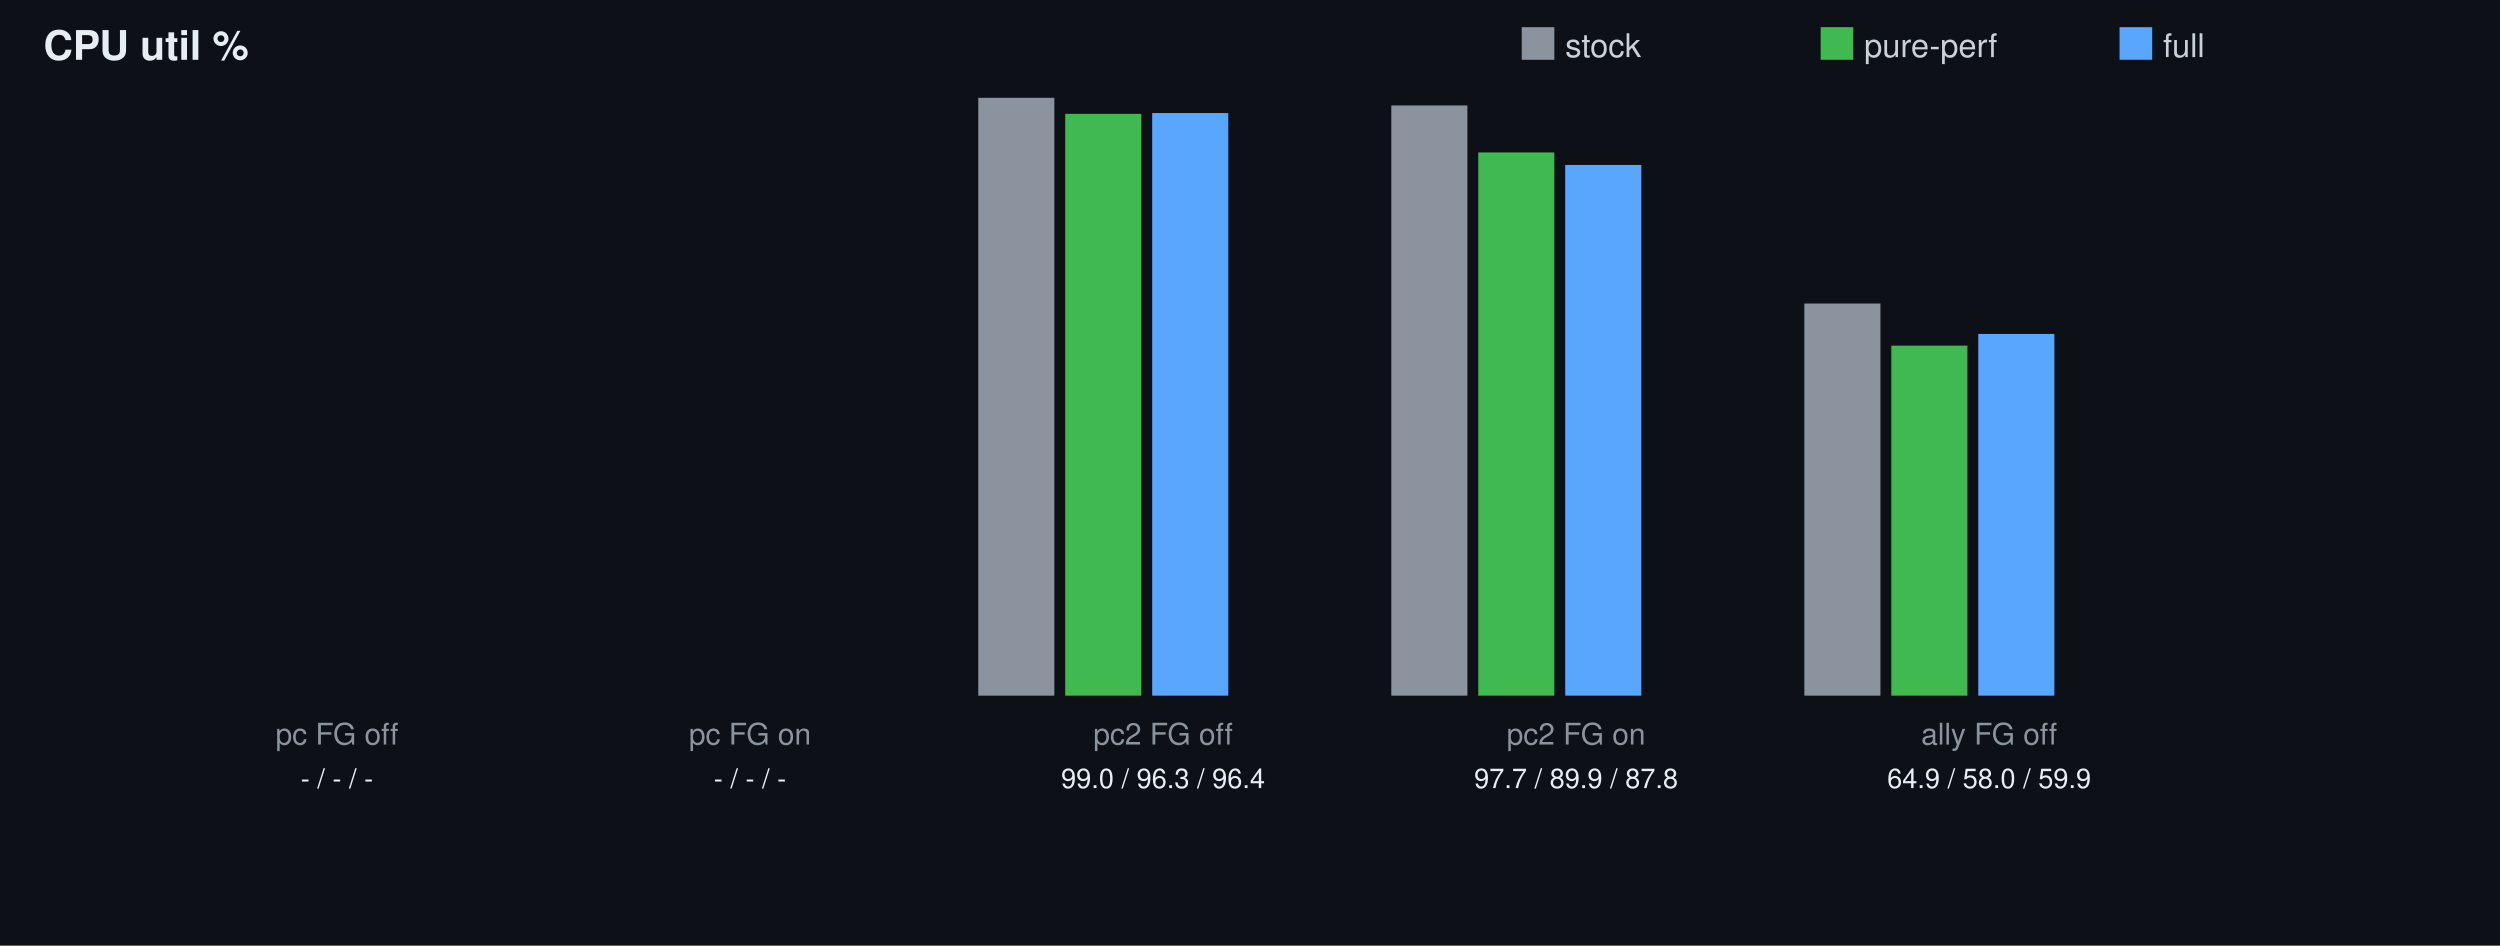
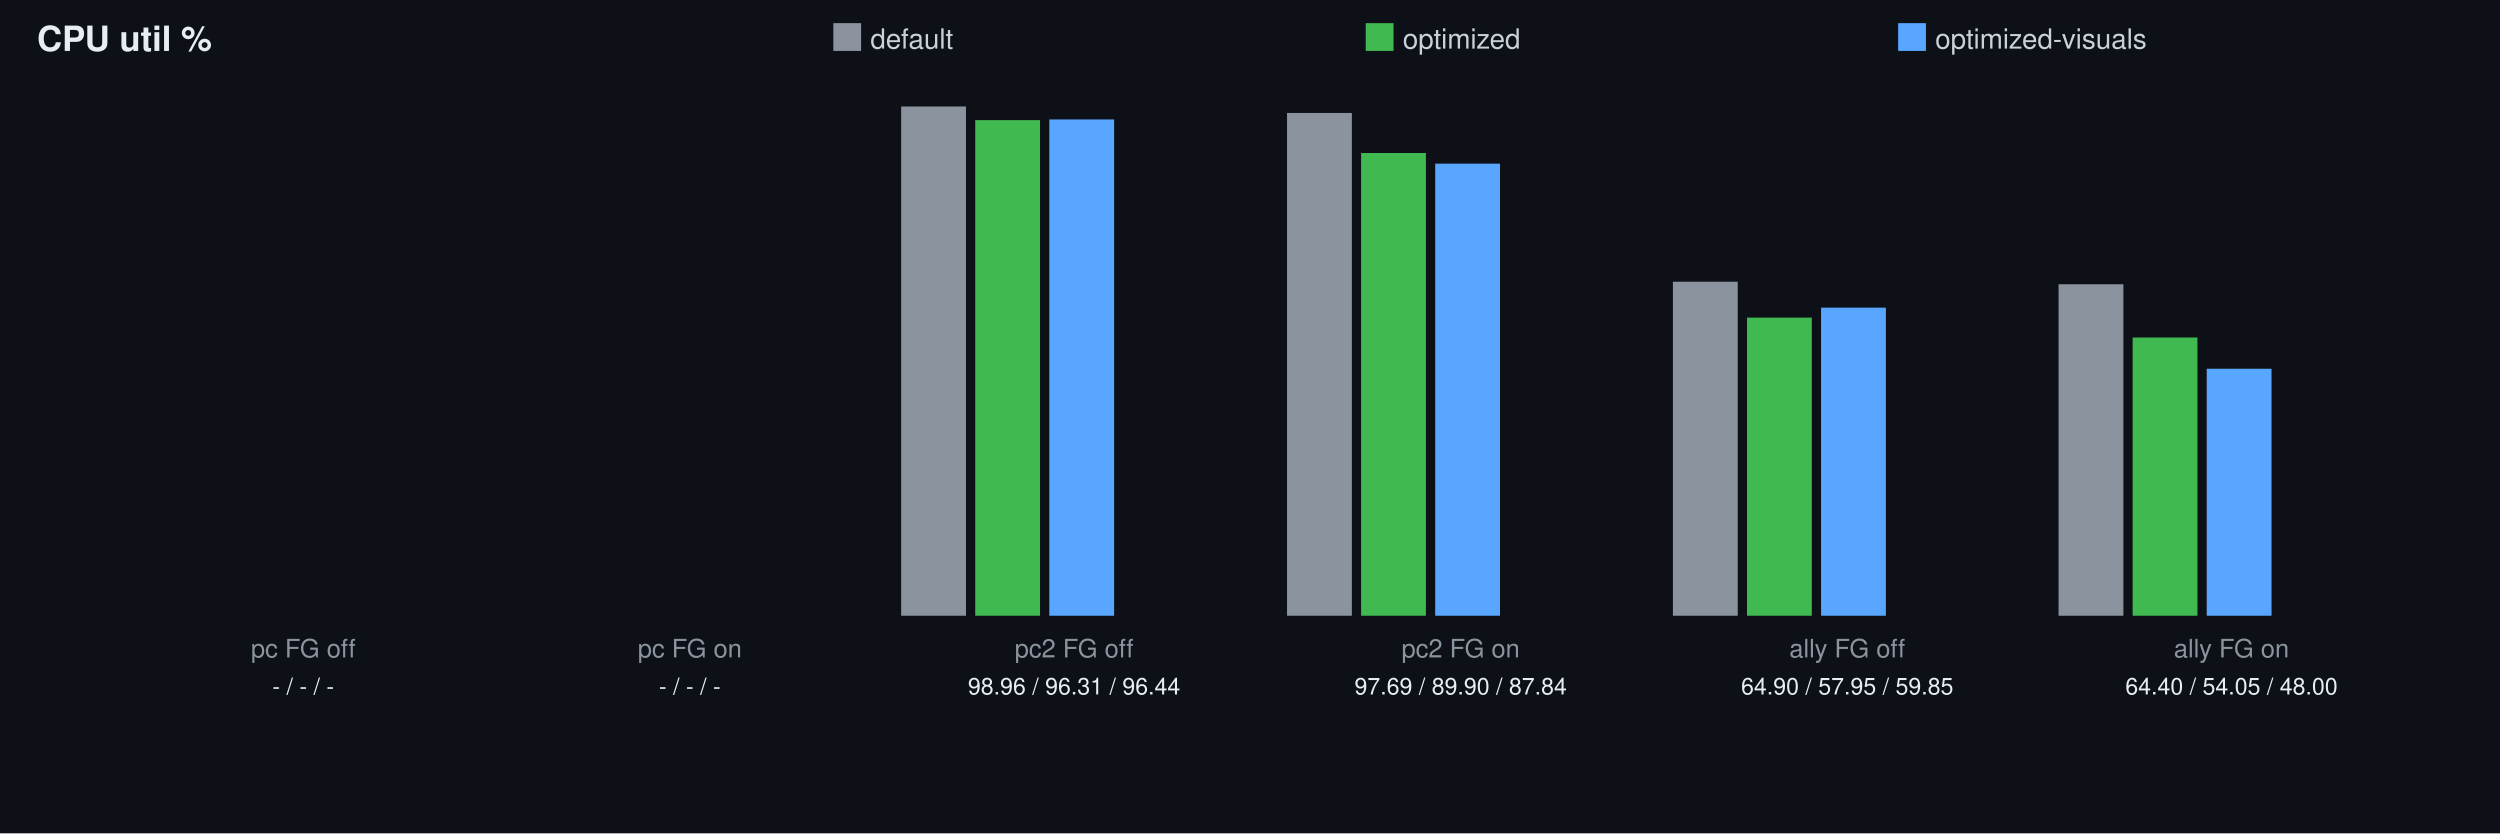
- <svg xmlns="http://www.w3.org/2000/svg" viewBox="0 0 920 348" font-family="Segoe UI,Helvetica,Arial,sans-serif">
+ <svg xmlns="http://www.w3.org/2000/svg" viewBox="0 0 1080 360" font-family="Segoe UI,Helvetica,Arial,sans-serif">
  <rect width="100%" height="100%" fill="#0d1117" />
  <text x="16" y="22" fill="#e6edf3" font-size="15" font-weight="700">CPU util %</text>
-   <rect x="560" y="10" width="12" height="12" fill="#8b949e" />
-   <text x="576" y="21" fill="#c9d1d9" font-size="12">stock</text>
-   <rect x="670" y="10" width="12" height="12" fill="#3fb950" />
-   <text x="686" y="21" fill="#c9d1d9" font-size="12">pure-perf</text>
-   <rect x="780" y="10" width="12" height="12" fill="#58a6ff" />
-   <text x="796" y="21" fill="#c9d1d9" font-size="12">full</text>
-   <text x="124" y="274" fill="#8b949e" font-size="11" text-anchor="middle">pc FG off</text>
-   <text x="124" y="290" fill="#e6edf3" font-size="10" text-anchor="middle">- / - / -</text>
-   <text x="276" y="274" fill="#8b949e" font-size="11" text-anchor="middle">pc FG on</text>
-   <text x="276" y="290" fill="#e6edf3" font-size="10" text-anchor="middle">- / - / -</text>
-   <text x="428" y="274" fill="#8b949e" font-size="11" text-anchor="middle">pc2 FG off</text>
-   <rect x="360.0" y="36.0" width="28.0" height="220.0" fill="#8b949e" />
-   <rect x="392.0" y="41.9" width="28.0" height="214.1" fill="#3fb950" />
-   <rect x="424.0" y="41.6" width="28.0" height="214.4" fill="#58a6ff" />
-   <text x="428" y="290" fill="#e6edf3" font-size="10" text-anchor="middle">99.0 / 96.3 / 96.4</text>
-   <text x="580" y="274" fill="#8b949e" font-size="11" text-anchor="middle">pc2 FG on</text>
-   <rect x="512.0" y="38.8" width="28.0" height="217.2" fill="#8b949e" />
-   <rect x="544.0" y="56.1" width="28.0" height="199.9" fill="#3fb950" />
-   <rect x="576.0" y="60.7" width="28.0" height="195.3" fill="#58a6ff" />
-   <text x="580" y="290" fill="#e6edf3" font-size="10" text-anchor="middle">97.7 / 89.9 / 87.8</text>
-   <text x="732" y="274" fill="#8b949e" font-size="11" text-anchor="middle">ally FG off</text>
-   <rect x="664.0" y="111.7" width="28.0" height="144.3" fill="#8b949e" />
-   <rect x="696.0" y="127.2" width="28.0" height="128.8" fill="#3fb950" />
-   <rect x="728.0" y="122.9" width="28.0" height="133.1" fill="#58a6ff" />
-   <text x="732" y="290" fill="#e6edf3" font-size="10" text-anchor="middle">64.9 / 58.0 / 59.9</text>
+   <rect x="360" y="10" width="12" height="12" fill="#8b949e" />
+   <text x="376" y="21" fill="#c9d1d9" font-size="12">default</text>
+   <rect x="590" y="10" width="12" height="12" fill="#3fb950" />
+   <text x="606" y="21" fill="#c9d1d9" font-size="12">optimized</text>
+   <rect x="820" y="10" width="12" height="12" fill="#58a6ff" />
+   <text x="836" y="21" fill="#c9d1d9" font-size="12">optimized-visuals</text>
+   <text x="131" y="284" fill="#8b949e" font-size="11" text-anchor="middle">pc FG off</text>
+   <text x="131" y="300" fill="#e6edf3" font-size="10" text-anchor="middle">- / - / -</text>
+   <text x="298" y="284" fill="#8b949e" font-size="11" text-anchor="middle">pc FG on</text>
+   <text x="298" y="300" fill="#e6edf3" font-size="10" text-anchor="middle">- / - / -</text>
+   <text x="464" y="284" fill="#8b949e" font-size="11" text-anchor="middle">pc2 FG off</text>
+   <rect x="389.3" y="46.0" width="28.0" height="220.0" fill="#8b949e" />
+   <rect x="421.3" y="51.9" width="28.0" height="214.1" fill="#3fb950" />
+   <rect x="453.3" y="51.6" width="28.0" height="214.4" fill="#58a6ff" />
+   <text x="464" y="300" fill="#e6edf3" font-size="10" text-anchor="middle">98.96 / 96.31 / 96.44</text>
+   <text x="631" y="284" fill="#8b949e" font-size="11" text-anchor="middle">pc2 FG on</text>
+   <rect x="556.0" y="48.8" width="28.0" height="217.2" fill="#8b949e" />
+   <rect x="588.0" y="66.1" width="28.0" height="199.9" fill="#3fb950" />
+   <rect x="620.0" y="70.7" width="28.0" height="195.3" fill="#58a6ff" />
+   <text x="631" y="300" fill="#e6edf3" font-size="10" text-anchor="middle">97.69 / 89.90 / 87.84</text>
+   <text x="798" y="284" fill="#8b949e" font-size="11" text-anchor="middle">ally FG off</text>
+   <rect x="722.7" y="121.7" width="28.0" height="144.3" fill="#8b949e" />
+   <rect x="754.7" y="137.2" width="28.0" height="128.8" fill="#3fb950" />
+   <rect x="786.7" y="132.9" width="28.0" height="133.1" fill="#58a6ff" />
+   <text x="798" y="300" fill="#e6edf3" font-size="10" text-anchor="middle">64.90 / 57.95 / 59.85</text>
+   <text x="964" y="284" fill="#8b949e" font-size="11" text-anchor="middle">ally FG on</text>
+   <rect x="889.3" y="122.8" width="28.0" height="143.2" fill="#8b949e" />
+   <rect x="921.3" y="145.8" width="28.0" height="120.2" fill="#3fb950" />
+   <rect x="953.3" y="159.3" width="28.0" height="106.7" fill="#58a6ff" />
+   <text x="964" y="300" fill="#e6edf3" font-size="10" text-anchor="middle">64.40 / 54.05 / 48.00</text>
</svg>
